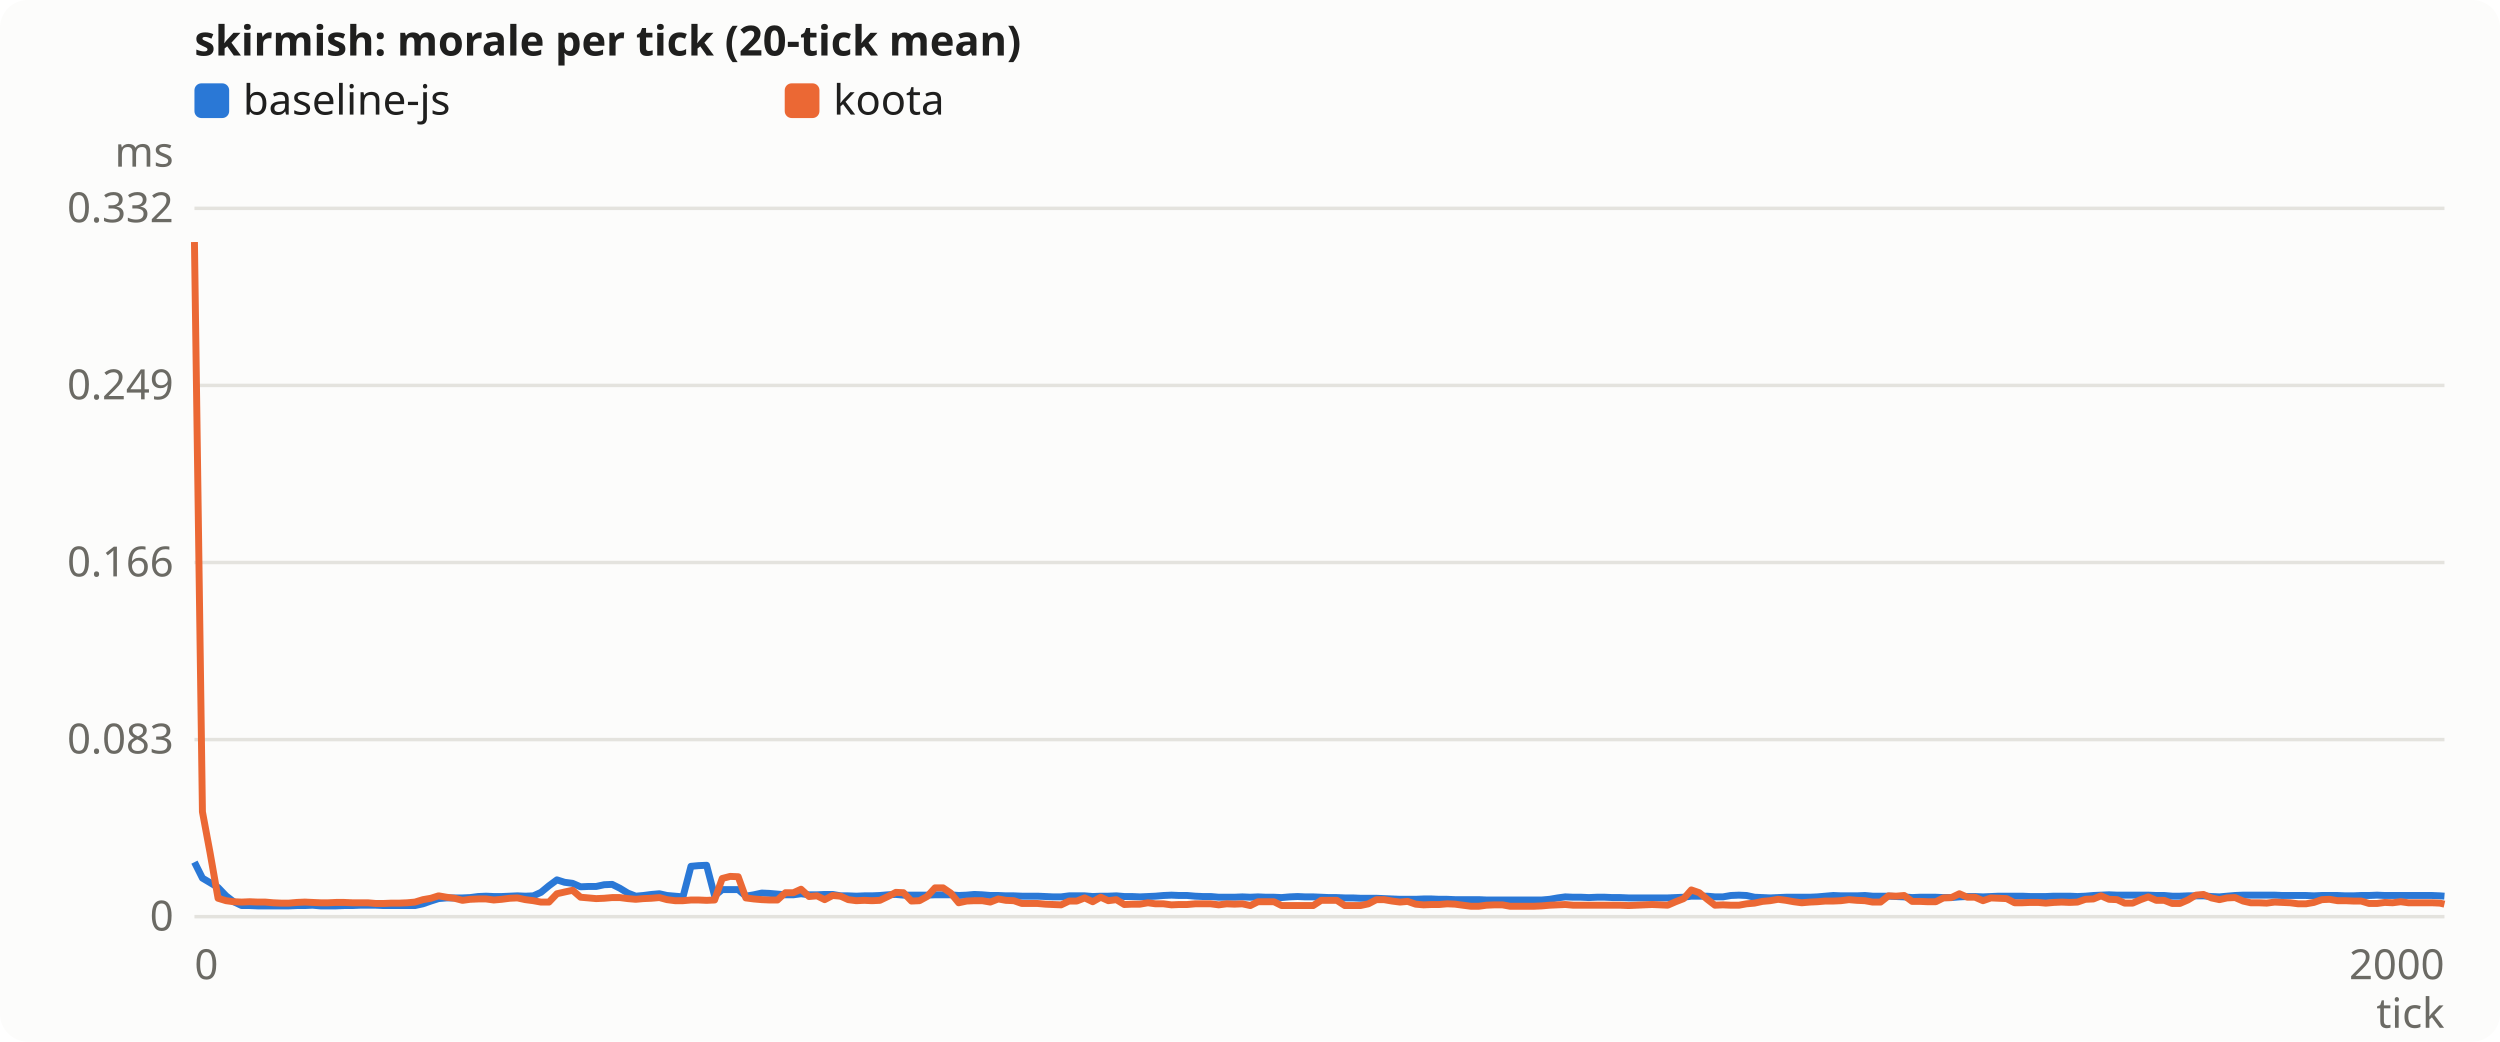
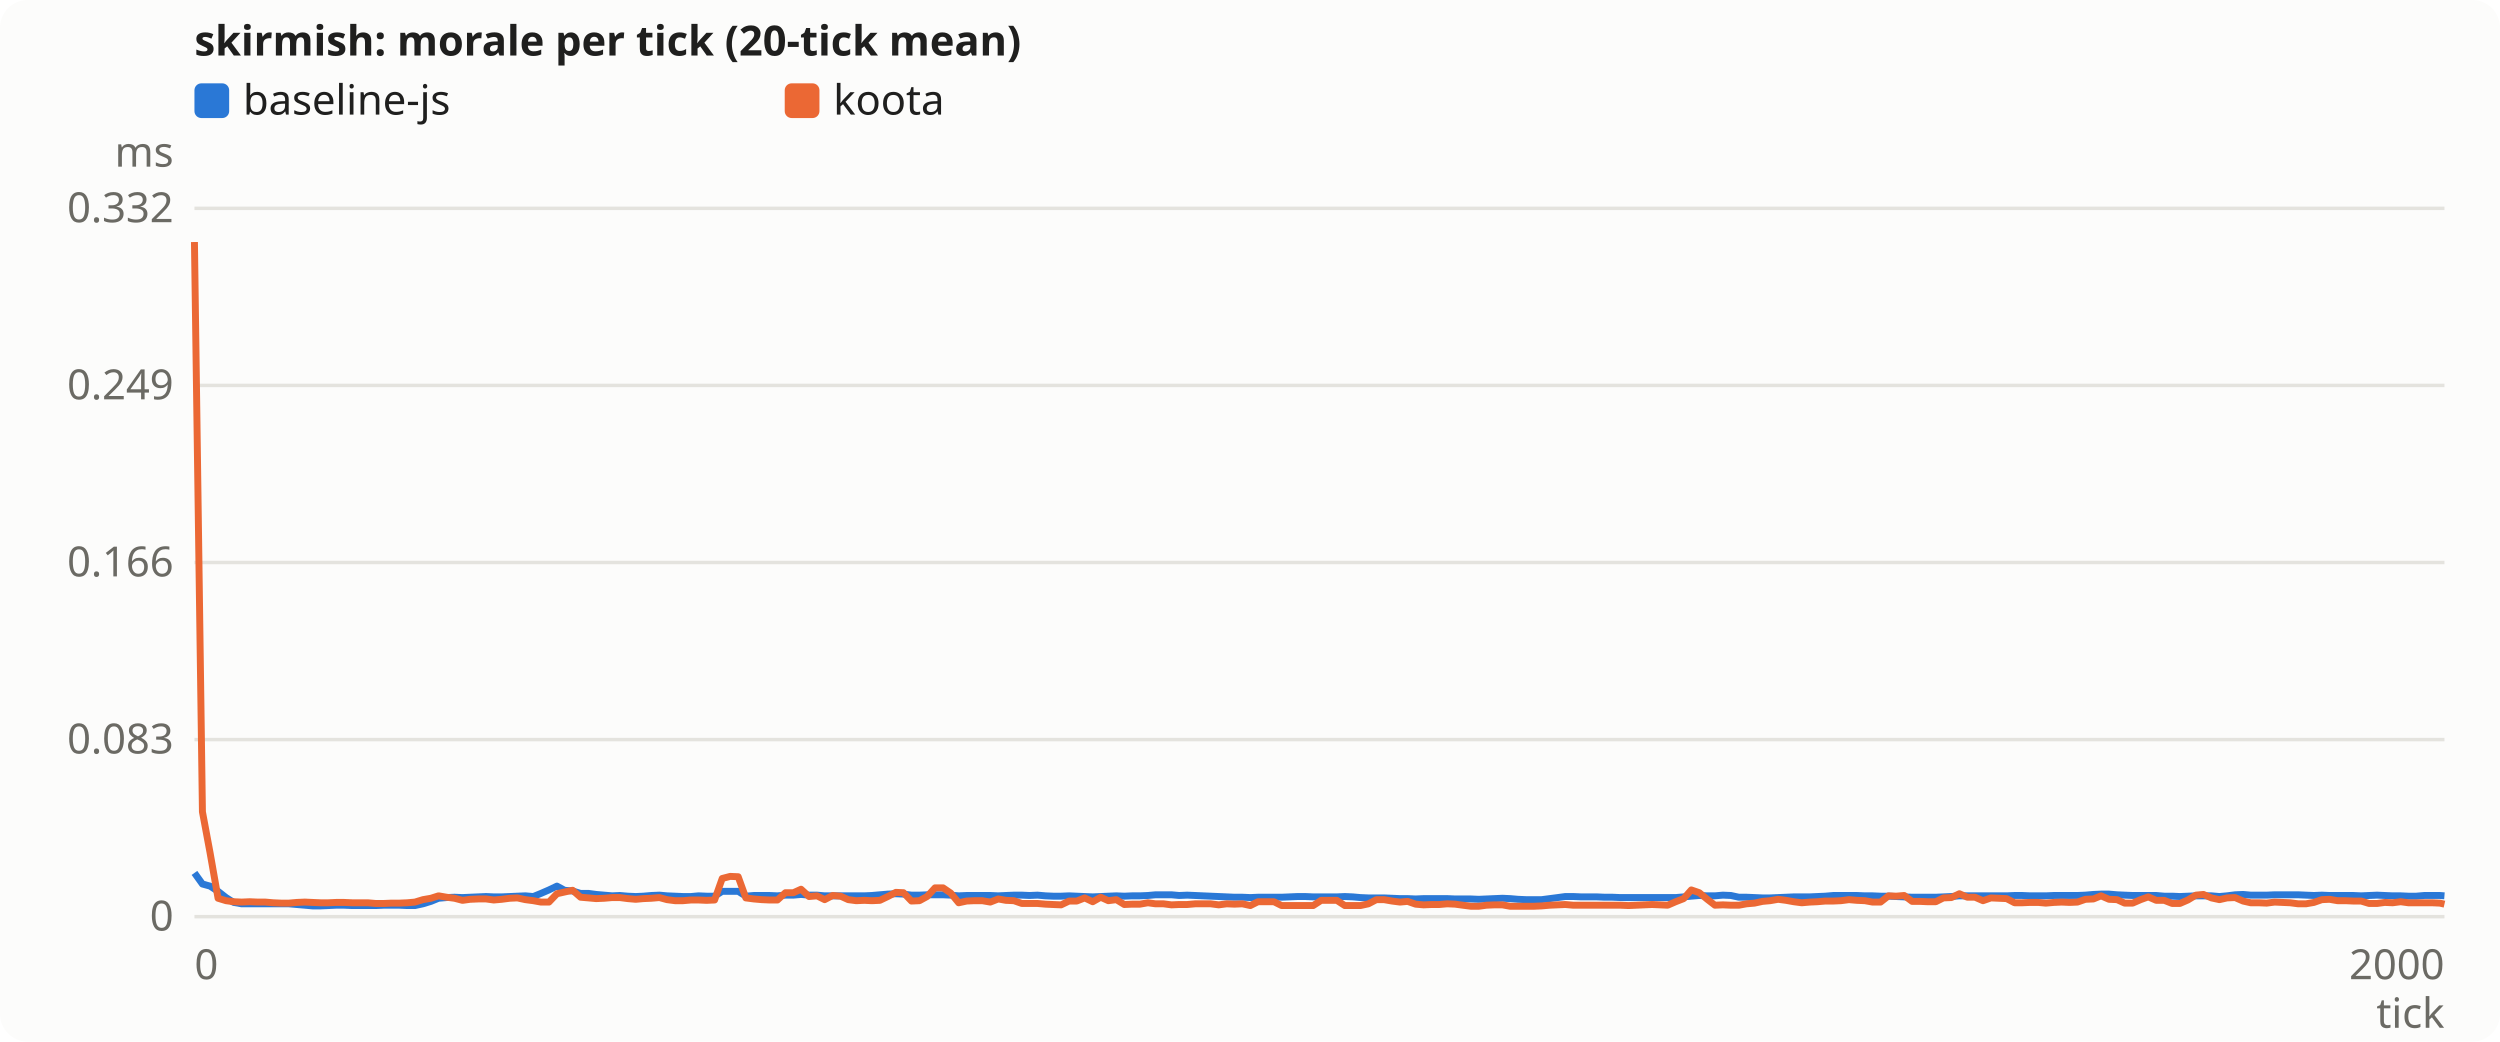
<svg xmlns="http://www.w3.org/2000/svg" viewBox="0 0 720 300" font-family="system-ui,sans-serif" font-size="12">
  <style>.bg{fill:#fcfcfb}.g{stroke:#e4e3de;stroke-width:1}.p{fill:#1f1f1e}.m{fill:#6b6a64}.s0{stroke:#2a78d6}.f0{fill:#2a78d6}.s1{stroke:#eb6834}.f1{fill:#eb6834}.s2{stroke:#1baf7a}.f2{fill:#1baf7a}.s3{stroke:#eda100}.f3{fill:#eda100}.s4{stroke:#e87ba4}.f4{fill:#e87ba4}.s5{stroke:#008300}.f5{fill:#008300}
@media (prefers-color-scheme: dark){.bg{fill:#1a1a19}.g{stroke:#33332f}.p{fill:#f0efec}.m{fill:#a3a29a}.s0{stroke:#3987e5}.f0{fill:#3987e5}.s1{stroke:#d95926}.f1{fill:#d95926}.s2{stroke:#199e70}.f2{fill:#199e70}.s3{stroke:#c98500}.f3{fill:#c98500}.s4{stroke:#d55181}.f4{fill:#d55181}.s5{stroke:#008300}.f5{fill:#008300}}</style>
  <rect class="bg" width="720" height="300" rx="8" />
  <text class="p" x="56" y="16" font-weight="600">skirmish: morale per tick (20-tick mean)</text>
  <line class="g" x1="56" x2="704" y1="264" y2="264" />
  <text class="m" x="50" y="268" text-anchor="end">0</text>
  <line class="g" x1="56" x2="704" y1="213" y2="213" />
  <text class="m" x="50" y="217" text-anchor="end">0.083</text>
  <line class="g" x1="56" x2="704" y1="162" y2="162" />
  <text class="m" x="50" y="166" text-anchor="end">0.166</text>
  <line class="g" x1="56" x2="704" y1="111" y2="111" />
  <text class="m" x="50" y="115" text-anchor="end">0.249</text>
  <line class="g" x1="56" x2="704" y1="60" y2="60" />
  <text class="m" x="50" y="64" text-anchor="end">0.332</text>
  <text class="m" x="704" y="296" text-anchor="end">tick</text>
  <text class="m" x="50" y="48" text-anchor="end">ms</text>
  <text class="m" x="56" y="282">0</text>
  <text class="m" x="704" y="282" text-anchor="end">2000</text>
-   <polyline class="s0" fill="none" stroke-width="2" stroke-linejoin="round" points="56.0,248.3 58.3,252.9 60.5,254.2 62.8,255.6 65.1,258.0 67.3,259.7 69.6,260.8 71.9,260.8 74.2,260.9 76.4,260.9 78.7,260.9 81.0,260.9 83.2,260.9 85.5,260.8 87.8,260.8 90.0,260.7 92.3,260.9 94.6,260.9 96.8,260.9 99.1,260.8 101.4,260.8 103.7,260.7 105.9,260.7 108.2,260.7 110.5,260.8 112.7,260.8 115.0,260.8 117.3,260.8 119.5,260.8 121.8,260.3 124.1,259.5 126.3,258.8 128.6,258.6 130.9,258.6 133.2,258.6 135.4,258.5 137.7,258.2 140.0,258.1 142.2,258.2 144.5,258.2 146.8,258.1 149.0,258.0 151.3,258.1 153.6,258.0 155.8,257.0 158.1,255.1 160.4,253.4 162.6,254.1 164.9,254.4 167.2,255.4 169.5,255.3 171.7,255.3 174.0,254.8 176.3,254.7 178.5,255.8 180.8,257.2 183.1,258.1 185.3,257.9 187.6,257.6 189.9,257.4 192.1,257.9 194.4,258.1 196.7,258.3 199.0,249.5 201.2,249.3 203.5,249.2 205.8,258.0 208.0,256.2 210.3,256.2 212.6,256.2 214.8,258.1 217.1,257.7 219.4,257.2 221.6,257.3 223.9,257.5 226.2,257.7 228.5,257.7 230.7,257.4 233.0,257.7 235.3,257.7 237.5,257.6 239.8,257.6 242.1,258.0 244.3,258.0 246.6,258.1 248.9,258.0 251.1,258.0 253.4,257.9 255.7,257.7 258.0,257.6 260.2,257.8 262.5,257.8 264.8,257.8 267.0,257.8 269.3,257.7 271.6,257.7 273.8,257.7 276.1,257.9 278.4,257.8 280.6,257.6 282.9,257.7 285.2,257.9 287.5,257.9 289.7,258.0 292.0,258.0 294.3,258.1 296.5,258.1 298.8,258.1 301.1,258.2 303.3,258.3 305.6,258.3 307.9,258.0 310.1,258.0 312.4,258.0 314.7,258.2 317.0,258.1 319.2,258.1 321.5,258.0 323.8,258.2 326.0,258.2 328.3,258.3 330.6,258.2 332.8,258.1 335.1,257.9 337.4,257.8 339.6,257.9 341.9,257.9 344.2,258.1 346.4,258.2 348.7,258.2 351.0,258.4 353.3,258.4 355.5,258.4 357.8,258.3 360.1,258.4 362.3,258.3 364.6,258.4 366.9,258.4 369.1,258.5 371.4,258.3 373.7,258.2 375.9,258.3 378.2,258.3 380.5,258.4 382.8,258.5 385.0,258.5 387.3,258.6 389.6,258.6 391.8,258.7 394.1,258.7 396.4,258.7 398.6,258.8 400.9,258.9 403.2,259.0 405.4,259.0 407.7,259.0 410.0,258.9 412.3,258.9 414.5,259.0 416.8,259.0 419.1,259.1 421.3,259.1 423.6,259.1 425.9,259.1 428.1,259.2 430.4,259.2 432.7,259.2 434.9,259.2 437.2,259.2 439.5,259.2 441.8,259.2 444.0,259.2 446.3,259.0 448.6,258.6 450.8,258.3 453.1,258.4 455.4,258.4 457.6,258.5 459.9,258.4 462.2,258.4 464.4,258.5 466.7,258.5 469.0,258.6 471.3,258.6 473.5,258.6 475.8,258.6 478.1,258.6 480.3,258.6 482.6,258.5 484.9,258.4 487.1,258.1 489.4,258.1 491.7,258.1 493.9,258.3 496.2,258.3 498.5,257.9 500.8,257.8 503.0,257.9 505.3,258.4 507.6,258.5 509.8,258.6 512.1,258.5 514.4,258.4 516.6,258.4 518.9,258.4 521.2,258.4 523.4,258.3 525.7,258.1 528.0,257.9 530.2,258.0 532.5,258.0 534.8,258.0 537.1,257.9 539.3,258.1 541.6,258.1 543.9,258.1 546.1,258.2 548.4,258.3 550.7,258.5 552.9,258.4 555.2,258.4 557.5,258.4 559.7,258.5 562.0,258.5 564.3,258.3 566.6,258.2 568.8,258.2 571.1,258.3 573.4,258.2 575.6,258.1 577.9,258.1 580.2,258.1 582.4,258.1 584.7,258.2 587.0,258.2 589.2,258.2 591.5,258.1 593.8,258.1 596.1,258.1 598.3,258.2 600.6,258.1 602.9,257.9 605.1,257.8 607.4,257.7 609.7,257.8 611.9,257.8 614.2,257.8 616.5,257.8 618.7,257.8 621.0,257.9 623.3,257.9 625.6,258.1 627.8,258.1 630.1,258.0 632.4,258.0 634.6,258.0 636.9,258.2 639.2,258.3 641.4,258.1 643.7,257.9 646.0,257.8 648.2,257.8 650.5,257.8 652.8,257.8 655.1,257.8 657.3,257.9 659.6,257.9 661.9,257.9 664.1,257.9 666.4,258.0 668.7,257.9 670.9,257.9 673.2,257.9 675.5,258.0 677.7,258.0 680.0,257.9 682.3,257.9 684.6,257.8 686.8,257.9 689.1,257.9 691.4,257.9 693.6,257.9 695.9,257.9 698.2,257.9 700.4,257.9 702.7,258.0 704.0,258.1" />
+   <polyline class="s0" fill="none" stroke-width="2" stroke-linejoin="round" points="56.0,251.4 58.3,254.6 60.5,255.2 62.8,256.7 65.1,258.5 67.3,259.9 69.6,260.3 71.9,260.3 74.2,260.3 76.4,260.3 78.7,260.3 81.0,260.3 83.2,260.3 85.5,260.5 87.8,260.7 90.0,260.9 92.3,260.9 94.6,260.8 96.8,260.7 99.1,260.7 101.4,260.8 103.7,260.8 105.9,260.8 108.2,260.8 110.5,260.7 112.7,260.7 115.0,260.7 117.3,260.8 119.5,260.8 121.8,260.3 124.1,259.6 126.3,258.7 128.6,258.5 130.9,258.4 133.2,258.5 135.4,258.4 137.7,258.3 140.0,258.2 142.2,258.3 144.5,258.3 146.8,258.2 149.0,258.1 151.3,258.0 153.6,258.2 155.8,257.3 158.1,256.3 160.4,255.2 162.6,256.4 164.9,256.6 167.2,257.3 169.5,257.3 171.7,257.6 174.0,257.8 176.3,258.0 178.5,257.9 180.8,258.1 183.1,258.2 185.3,258.1 187.6,257.9 189.9,257.8 192.1,258.0 194.4,258.1 196.7,258.2 199.0,258.2 201.2,258.0 203.5,258.1 205.8,258.1 208.0,256.7 210.3,256.7 212.6,256.7 214.8,258.1 217.1,257.9 219.4,257.9 221.6,257.9 223.9,258.0 226.2,257.8 228.5,257.8 230.7,257.6 233.0,257.8 235.3,257.8 237.5,258.0 239.8,258.0 242.1,258.0 244.3,258.0 246.6,258.0 248.9,258.0 251.1,257.9 253.4,257.7 255.7,257.5 258.0,257.4 260.2,257.5 262.5,257.8 264.8,257.8 267.0,257.7 269.3,257.7 271.6,257.7 273.8,257.8 276.1,258.0 278.4,257.9 280.6,257.9 282.9,257.9 285.2,257.9 287.5,258.0 289.7,257.9 292.0,257.8 294.3,257.8 296.5,257.9 298.8,257.8 301.1,258.0 303.3,258.1 305.6,258.1 307.9,258.0 310.1,258.1 312.4,258.2 314.7,258.3 317.0,258.2 319.2,258.1 321.5,258.0 323.8,258.1 326.0,258.0 328.3,258.0 330.6,257.9 332.8,257.7 335.1,257.7 337.4,257.7 339.6,257.9 341.9,257.8 344.2,257.9 346.4,258.0 348.7,258.1 351.0,258.2 353.3,258.3 355.5,258.4 357.8,258.4 360.1,258.5 362.3,258.4 364.6,258.4 366.9,258.4 369.1,258.4 371.4,258.3 373.7,258.2 375.9,258.2 378.2,258.3 380.5,258.3 382.8,258.3 385.0,258.3 387.3,258.2 389.6,258.3 391.8,258.5 394.1,258.6 396.4,258.6 398.6,258.6 400.9,258.7 403.2,258.8 405.4,258.8 407.7,258.9 410.0,258.8 412.3,258.8 414.5,258.8 416.8,258.8 419.1,258.9 421.3,258.9 423.6,258.9 425.9,259.0 428.1,258.9 430.4,258.8 432.7,258.7 434.9,258.8 437.2,259.0 439.5,259.1 441.8,259.1 444.0,259.1 446.3,258.8 448.6,258.5 450.8,258.2 453.1,258.2 455.4,258.3 457.6,258.3 459.9,258.3 462.2,258.4 464.4,258.4 466.7,258.5 469.0,258.5 471.3,258.5 473.5,258.5 475.8,258.5 478.1,258.5 480.3,258.5 482.6,258.5 484.9,258.3 487.1,258.1 489.4,257.9 491.7,258.0 493.9,258.0 496.2,257.8 498.5,257.9 500.8,258.4 503.0,258.4 505.3,258.5 507.6,258.6 509.8,258.6 512.1,258.5 514.4,258.4 516.6,258.3 518.9,258.3 521.2,258.3 523.4,258.2 525.7,258.1 528.0,257.9 530.2,257.9 532.5,257.9 534.8,257.9 537.1,258.0 539.3,258.0 541.6,258.1 543.9,258.1 546.1,258.2 548.4,258.3 550.7,258.4 552.9,258.4 555.2,258.4 557.5,258.4 559.7,258.3 562.0,258.2 564.3,258.0 566.6,258.0 568.8,258.0 571.1,258.0 573.4,258.0 575.6,258.0 577.9,258.0 580.2,257.9 582.4,257.9 584.7,258.0 587.0,258.0 589.2,258.0 591.5,257.9 593.8,257.9 596.1,257.9 598.3,257.9 600.6,257.8 602.9,257.6 605.1,257.5 607.4,257.5 609.7,257.7 611.9,257.8 614.2,257.9 616.5,257.9 618.7,257.9 621.0,257.9 623.3,258.1 625.6,258.1 627.8,258.2 630.1,258.1 632.4,258.0 634.6,258.0 636.9,258.0 639.2,258.2 641.4,258.0 643.7,257.7 646.0,257.6 648.2,257.8 650.5,257.8 652.8,257.8 655.1,257.7 657.3,257.7 659.6,257.7 661.9,257.7 664.1,257.8 666.4,257.9 668.7,257.8 670.9,257.9 673.2,257.9 675.5,257.9 677.7,257.9 680.0,258.0 682.3,257.9 684.6,257.8 686.8,257.9 689.1,258.0 691.4,258.0 693.6,258.1 695.9,258.1 698.2,257.9 700.4,257.9 702.7,257.9 704.0,258.0" />
  <polyline class="s1" fill="none" stroke-width="2" stroke-linejoin="round" points="56.0,69.7 58.3,233.8 60.5,245.6 62.8,258.7 65.1,259.4 67.3,259.7 69.6,259.8 71.9,259.7 74.2,259.8 76.4,259.8 78.7,260.0 81.0,260.1 83.2,260.1 85.5,259.9 87.8,259.8 90.0,259.9 92.3,260.0 94.6,260.0 96.8,259.9 99.1,259.9 101.4,260.0 103.7,260.0 105.9,260.0 108.2,260.2 110.5,260.2 112.7,260.1 115.0,260.1 117.3,260.0 119.5,259.8 121.8,259.1 124.1,258.7 126.3,258.0 128.6,258.4 130.9,258.7 133.2,259.3 135.4,259.0 137.7,258.9 140.0,258.9 142.2,259.2 144.5,259.0 146.8,258.7 149.0,258.6 151.3,259.1 153.6,259.4 155.8,259.8 158.1,259.8 160.4,257.4 162.6,256.9 164.9,256.4 167.2,258.4 169.5,258.6 171.7,258.8 174.0,258.7 176.3,258.5 178.5,258.5 180.8,258.8 183.1,259.0 185.3,258.8 187.6,258.7 189.9,258.5 192.1,259.1 194.4,259.4 196.7,259.4 199.0,259.2 201.2,259.2 203.5,259.3 205.8,259.2 208.0,253.0 210.3,252.4 212.6,252.5 214.8,258.6 217.1,258.9 219.4,259.1 221.6,259.2 223.9,259.2 226.2,257.1 228.5,257.1 230.7,256.1 233.0,258.2 235.3,258.0 237.5,259.1 239.8,257.9 242.1,258.1 244.3,259.1 246.6,259.4 248.9,259.3 251.1,259.4 253.4,259.3 255.7,258.2 258.0,257.0 260.2,257.1 262.5,259.5 264.8,259.4 267.0,258.2 269.3,255.7 271.6,255.7 273.8,257.2 276.1,260.0 278.4,259.5 280.6,259.4 282.9,259.4 285.2,259.8 287.5,258.9 289.7,259.3 292.0,259.4 294.3,260.2 296.5,260.2 298.8,260.2 301.1,260.4 303.3,260.5 305.6,260.6 307.9,259.5 310.1,259.5 312.4,258.6 314.7,259.7 317.0,258.4 319.2,259.4 321.5,259.1 323.8,260.5 326.0,260.4 328.3,260.4 330.6,260.0 332.8,260.3 335.1,260.3 337.4,260.6 339.6,260.5 341.9,260.5 344.2,260.3 346.4,260.3 348.7,260.3 351.0,260.6 353.3,260.3 355.5,260.4 357.8,260.3 360.1,260.8 362.3,259.7 364.6,259.7 366.9,259.7 369.1,260.8 371.4,260.8 373.7,260.8 375.9,260.8 378.2,260.8 380.5,259.3 382.8,259.3 385.0,259.3 387.3,260.8 389.6,260.8 391.8,260.8 394.1,260.3 396.4,259.1 398.6,259.1 400.9,259.5 403.2,259.8 405.4,259.6 407.7,260.4 410.0,260.6 412.3,260.5 414.5,260.5 416.8,260.3 419.1,260.4 421.3,260.7 423.6,261.0 425.9,261.0 428.1,260.7 430.4,260.6 432.7,260.6 434.9,261.0 437.2,261.0 439.5,261.0 441.8,261.0 444.0,260.9 446.3,260.7 448.6,260.6 450.8,260.5 453.1,260.7 455.4,260.7 457.6,260.7 459.9,260.7 462.2,260.7 464.4,260.7 466.7,260.7 469.0,260.8 471.3,260.7 473.5,260.6 475.8,260.5 478.1,260.6 480.3,260.7 482.6,259.7 484.9,258.8 487.1,256.3 489.4,257.1 491.7,259.0 493.9,260.7 496.2,260.6 498.5,260.7 500.8,260.7 503.0,260.3 505.3,260.1 507.6,259.6 509.8,259.4 512.1,259.0 514.4,259.3 516.6,259.7 518.9,260.0 521.2,259.8 523.4,259.7 525.7,259.5 528.0,259.5 530.2,259.4 532.5,259.1 534.8,259.3 537.1,259.4 539.3,259.8 541.6,259.8 543.9,258.0 546.1,258.1 548.4,257.9 550.7,259.6 552.9,259.6 555.2,259.7 557.5,259.7 559.7,258.6 562.0,258.5 564.3,257.4 566.6,258.4 568.8,258.4 571.1,259.4 573.4,258.6 575.6,258.7 577.9,258.8 580.2,260.0 582.4,260.0 584.7,259.9 587.0,259.9 589.2,260.1 591.5,259.9 593.8,259.8 596.1,259.9 598.3,259.8 600.6,259.0 602.9,258.9 605.1,258.0 607.4,259.0 609.7,259.1 611.9,260.1 614.2,260.1 616.5,259.1 618.7,258.3 621.0,259.3 623.3,259.3 625.6,260.2 627.8,260.2 630.1,259.2 632.4,257.8 634.6,257.6 636.9,258.6 639.2,259.1 641.4,258.6 643.7,258.5 646.0,259.5 648.2,260.0 650.5,260.0 652.8,260.1 655.1,259.8 657.3,259.9 659.6,260.0 661.9,260.3 664.1,260.3 666.4,259.9 668.7,259.1 670.9,259.0 673.2,259.4 675.5,259.4 677.7,259.5 680.0,259.5 682.3,260.2 684.6,260.2 686.8,259.9 689.1,260.0 691.4,259.7 693.6,260.0 695.9,260.0 698.2,260.0 700.4,260.0 702.7,260.1 704.0,260.4" />
  <rect class="f0" x="56" y="24" width="10" height="10" rx="2" />
  <text class="p" x="70" y="33">baseline-js</text>
  <rect class="f1" x="226" y="24" width="10" height="10" rx="2" />
  <text class="p" x="240" y="33">koota</text>
</svg>
